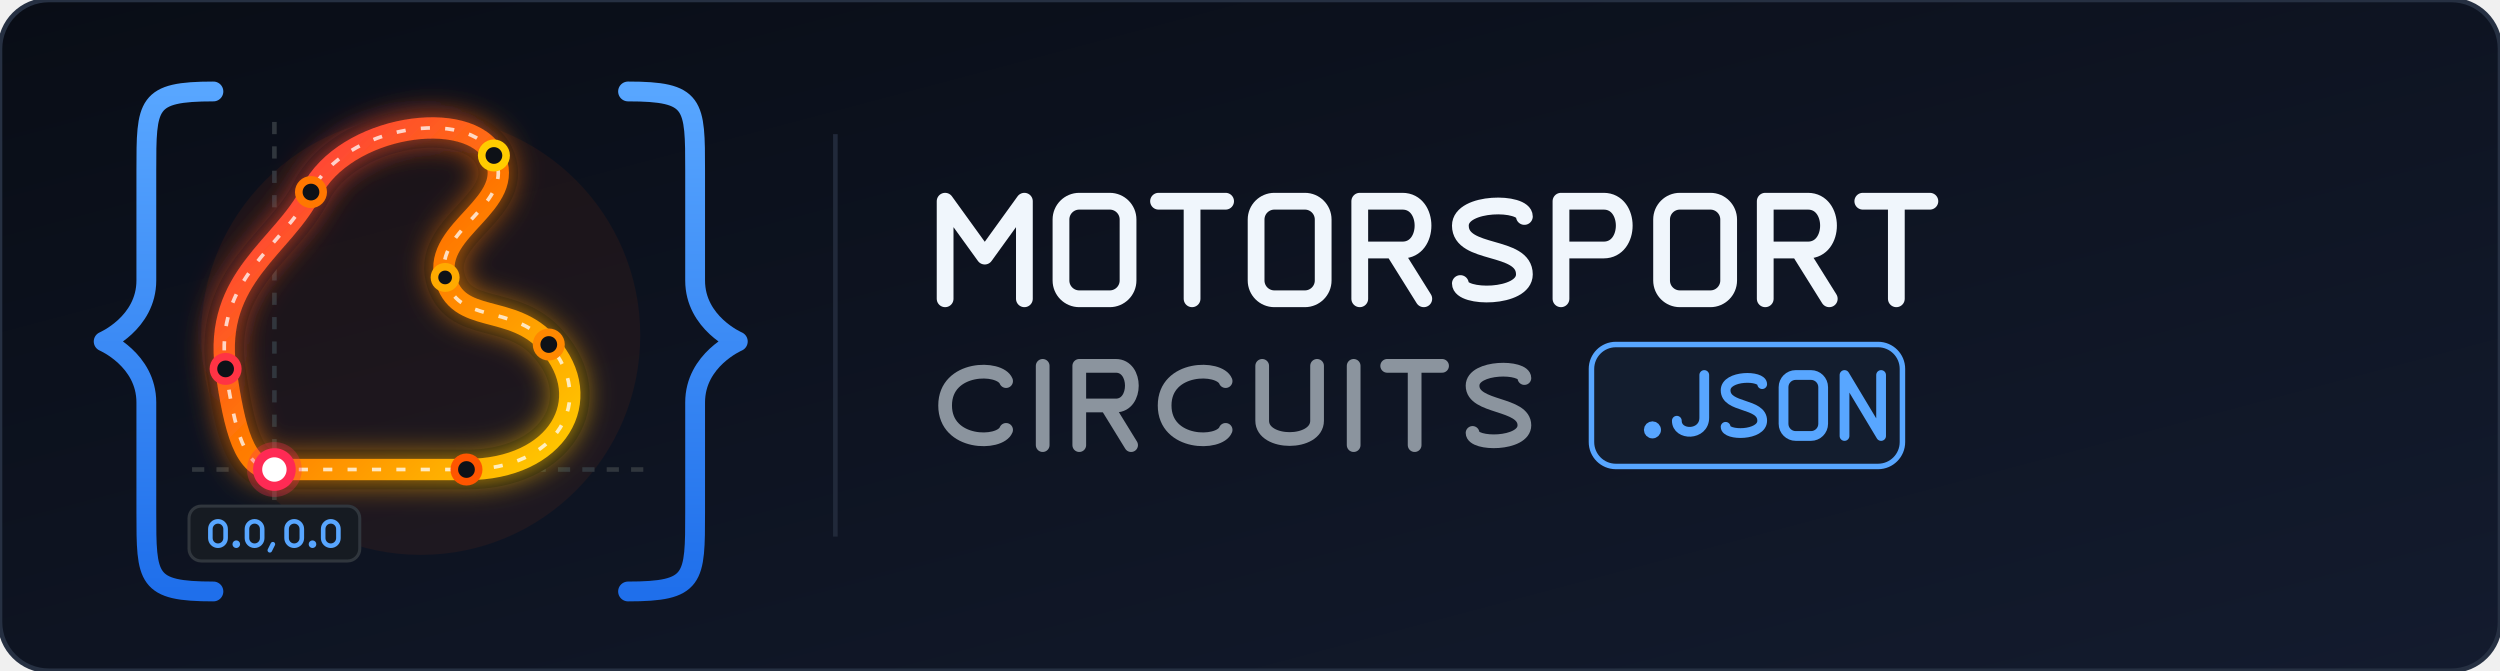
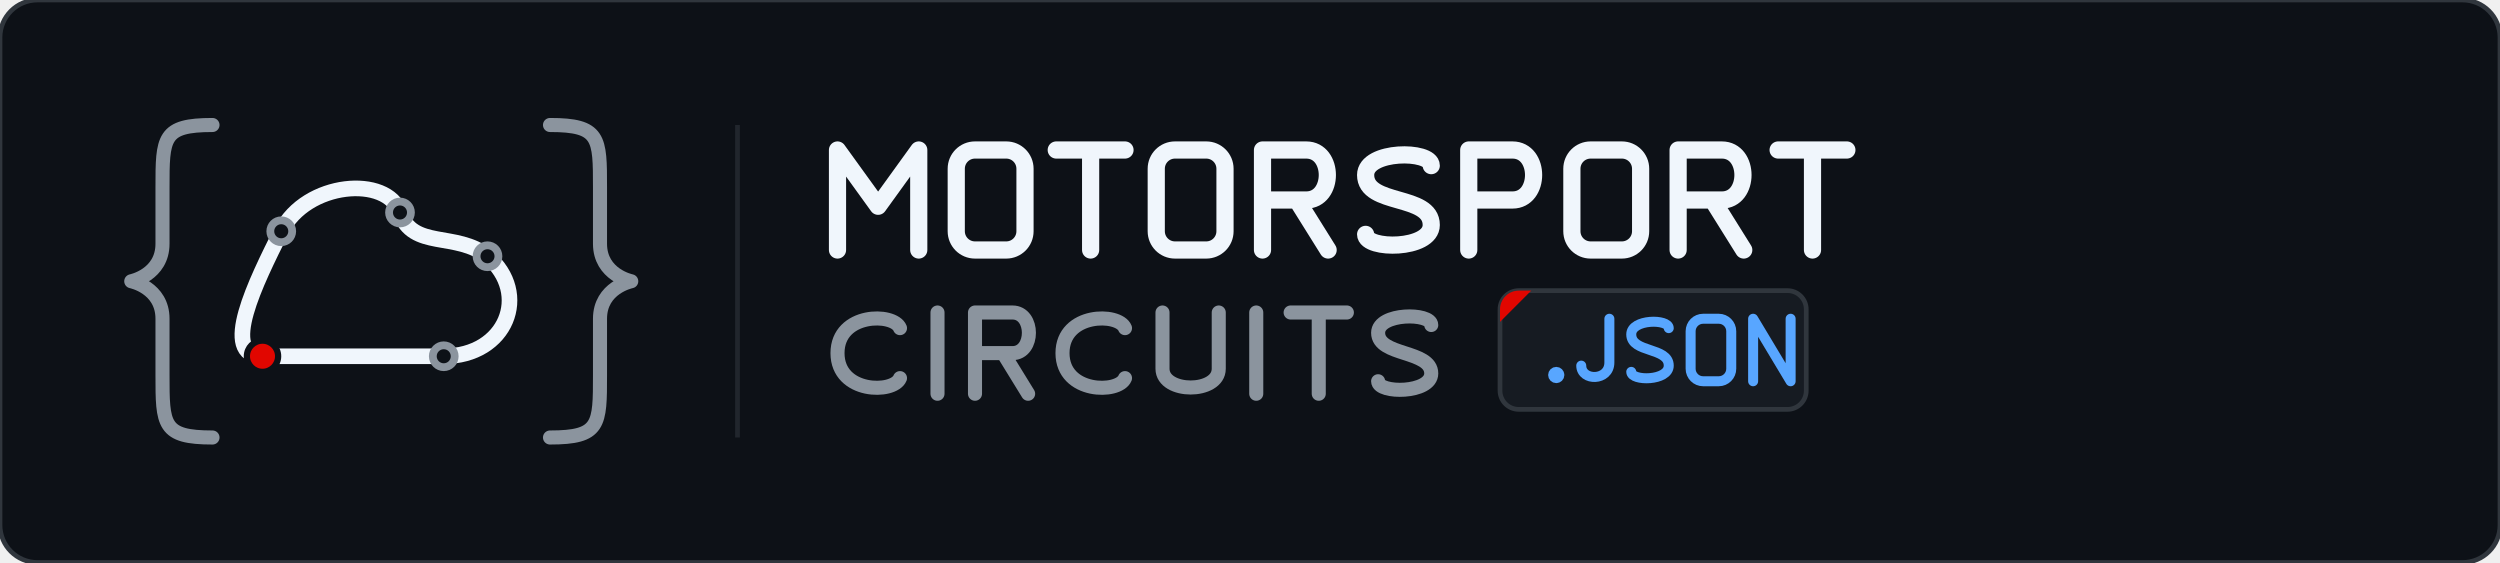
- <svg xmlns="http://www.w3.org/2000/svg" viewBox="0 0 820 220" width="100%" height="220">
-   <defs>
-     <linearGradient id="bg" x1="0%" y1="0%" x2="100%" y2="100%">
-       <stop offset="0%" stop-color="#090D16" />
-       <stop offset="100%" stop-color="#131B2E" />
-     </linearGradient>
-     <linearGradient id="trackGrad" x1="0%" y1="0%" x2="100%" y2="100%">
-       <stop offset="0%" stop-color="#FF2A54" />
-       <stop offset="50%" stop-color="#FF7B00" />
-       <stop offset="100%" stop-color="#FFCC00" />
-     </linearGradient>
-     <linearGradient id="braceGrad" x1="0%" y1="0%" x2="0%" y2="100%">
-       <stop offset="0%" stop-color="#58A6FF" />
-       <stop offset="100%" stop-color="#1F6FEB" />
-     </linearGradient>
-     <filter id="glow" x="-25%" y="-25%" width="150%" height="150%">
-       <feGaussianBlur stdDeviation="5" result="blur" />
-       <feComposite in="SourceGraphic" in2="blur" operator="over" />
-     </filter>
-   </defs>
-   <rect width="820" height="220" rx="16" fill="url(#bg)" stroke="#263042" stroke-width="1.5" />
-   <g transform="translate(28, 12)">
-     <circle cx="110" cy="98" r="72" fill="#FF5500" fill-opacity="0.07" />
-     <line x1="35" y1="142" x2="185" y2="142" stroke="#30363D" stroke-width="1.5" stroke-dasharray="4 4" />
-     <line x1="62" y1="28" x2="62" y2="172" stroke="#30363D" stroke-width="1.5" stroke-dasharray="4 4" />
-     <path d="M 42 18 C 20 18, 20 22, 20 44 L 20 80 C 20 94, 6 100, 6 100 C 6 100, 20 106, 20 120 L 20 156 C 20 178, 20 182, 42 182" fill="none" stroke="url(#braceGrad)" stroke-width="6.5" stroke-linecap="round" stroke-linejoin="round" />
-     <path d="M 178 18 C 200 18, 200 22, 200 44 L 200 80 C 200 94, 214 100, 214 100 C 214 100, 200 106, 200 120 L 200 156 C 200 178, 200 182, 178 182" fill="none" stroke="url(#braceGrad)" stroke-width="6.5" stroke-linecap="round" stroke-linejoin="round" />
-     <path d="M 62 142 L 125 142 C 155 142, 168 119, 152 101 C 140 87, 122 95, 118 79 C 114 63, 142 55, 134 39 C 126 23, 85 29, 74 51 C 65 69, 42 79, 46 109 C 49 129, 52 142, 62 142 Z" fill="none" stroke="#090D16" stroke-width="13" stroke-linecap="round" stroke-linejoin="round" />
-     <path d="M 62 142 L 125 142 C 155 142, 168 119, 152 101 C 140 87, 122 95, 118 79 C 114 63, 142 55, 134 39 C 126 23, 85 29, 74 51 C 65 69, 42 79, 46 109 C 49 129, 52 142, 62 142 Z" fill="none" stroke="url(#trackGrad)" stroke-width="7" stroke-linecap="round" stroke-linejoin="round" filter="url(#glow)" />
-     <path d="M 62 142 L 125 142 C 155 142, 168 119, 152 101 C 140 87, 122 95, 118 79 C 114 63, 142 55, 134 39 C 126 23, 85 29, 74 51 C 65 69, 42 79, 46 109 C 49 129, 52 142, 62 142 Z" fill="none" stroke="#FFFFFF" stroke-width="1.2" stroke-dasharray="3 5" stroke-opacity="0.75" />
-     <circle cx="125" cy="142" r="4" fill="#0D1117" stroke="#FF5500" stroke-width="2.5" />
-     <circle cx="152" cy="101" r="4" fill="#0D1117" stroke="#FF8800" stroke-width="2.5" />
-     <circle cx="118" cy="79" r="3.5" fill="#0D1117" stroke="#FFAA00" stroke-width="2.5" />
-     <circle cx="134" cy="39" r="4" fill="#0D1117" stroke="#FFCC00" stroke-width="2.5" />
-     <circle cx="74" cy="51" r="4" fill="#0D1117" stroke="#FF7700" stroke-width="2.5" />
-     <circle cx="46" cy="109" r="4" fill="#0D1117" stroke="#FF3344" stroke-width="2.5" />
-     <circle cx="62" cy="142" r="9" fill="#FF2A54" fill-opacity="0.3" />
-     <circle cx="62" cy="142" r="5.5" fill="#FFFFFF" stroke="#FF2A54" stroke-width="3" />
-     <g transform="translate(34, 154)">
-       <rect width="56" height="18" rx="4" fill="#161B22" stroke="#30363D" stroke-width="1" />
-       <g transform="translate(7, 5)" fill="none" stroke="#58A6FF" stroke-width="1.5" stroke-linecap="round" stroke-linejoin="round">
-         <rect x="0" y="0" width="5" height="8" rx="2.5" />
-         <circle cx="8.5" cy="7.5" r="0.5" fill="#58A6FF" />
-         <rect x="12" y="0" width="5" height="8" rx="2.5" />
-         <path d="M 20.5 7.5 L 19.5 9.5" />
-         <rect x="25" y="0" width="5" height="8" rx="2.5" />
-         <circle cx="33.5" cy="7.5" r="0.5" fill="#58A6FF" />
-         <rect x="37" y="0" width="5" height="8" rx="2.5" />
-       </g>
-     </g>
+ <svg xmlns="http://www.w3.org/2000/svg" viewBox="0 0 800 180" width="100%" height="180">
+   <rect width="800" height="180" rx="12" fill="#0D1117" stroke="#30363D" stroke-width="1.5" />
+   <g transform="translate(36, 26)">
+     <path d="M 32 14 C 16 14, 16 18, 16 34 L 16 52 C 16 62, 6 64, 6 64 C 6 64, 16 66, 16 76 L 16 94 C 16 110, 16 114, 32 114" fill="none" stroke="#8B949E" stroke-width="4.5" stroke-linecap="round" stroke-linejoin="round" />
+     <path d="M 140 14 C 156 14, 156 18, 156 34 L 156 52 C 156 62, 166 64, 166 64 C 166 64, 156 66, 156 76 L 156 94 C 156 110, 156 114, 140 114" fill="none" stroke="#8B949E" stroke-width="4.5" stroke-linecap="round" stroke-linejoin="round" />
+     <path d="M 48 88 L 106 88 C 126 88, 134 68, 120 56 C 110 48, 96 54, 92 42 C 88 30, 62 32, 54 48 C 46 64, 34 88, 48 88 Z" fill="none" stroke="#F0F6FC" stroke-width="5" stroke-linecap="round" stroke-linejoin="round" />
+     <circle cx="106" cy="88" r="3.5" fill="#0D1117" stroke="#8B949E" stroke-width="2.5" />
+     <circle cx="120" cy="56" r="3.5" fill="#0D1117" stroke="#8B949E" stroke-width="2.5" />
+     <circle cx="92" cy="42" r="3.5" fill="#0D1117" stroke="#8B949E" stroke-width="2.5" />
+     <circle cx="54" cy="48" r="3.5" fill="#0D1117" stroke="#8B949E" stroke-width="2.5" />
+     <circle cx="48" cy="88" r="5" fill="#E10600" stroke="#0D1117" stroke-width="2" />
  </g>
-   <line x1="274" y1="44" x2="274" y2="176" stroke="#21293A" stroke-width="1.5" />
-   <g transform="translate(310, 66)">
+   <line x1="236" y1="40" x2="236" y2="140" stroke="#21262D" stroke-width="1.5" />
+   <g transform="translate(268, 48)">
    <g fill="none" stroke="#F0F6FC" stroke-width="5.5" stroke-linecap="round" stroke-linejoin="round">
      <path d="M 0 32 L 0 0 L 13 18 L 26 0 L 26 32" />
      <rect x="38" y="0" width="22" height="32" rx="6" />
      <path d="M 70 0 L 92 0 M 81 0 L 81 32" />
      <rect x="102" y="0" width="22" height="32" rx="6" />
      <path d="M 136 32 L 136 0 L 150 0 C 159 0, 159 16, 150 16 L 136 16 M 147 16 L 157 32" />
      <path d="M 190 5 C 190 0, 169 0, 169 8 C 169 18, 190 14, 190 24 C 190 32, 169 32, 169 27" />
      <path d="M 202 32 L 202 0 L 216 0 C 225 0, 225 16, 216 16 L 202 16" />
      <rect x="235" y="0" width="22" height="32" rx="6" />
      <path d="M 269 32 L 269 0 L 283 0 C 292 0, 292 16, 283 16 L 269 16 M 280 16 L 290 32" />
      <path d="M 301 0 L 323 0 M 312 0 L 312 32" />
    </g>
-     <g transform="translate(0, 54)" fill="none" stroke="#8B949E" stroke-width="4.5" stroke-linecap="round" stroke-linejoin="round">
+     <g transform="translate(0, 52)" fill="none" stroke="#8B949E" stroke-width="4.5" stroke-linecap="round" stroke-linejoin="round">
      <path d="M 20 5 C 18 0, 0 0, 0 13 C 0 26, 18 26, 20 21" />
      <path d="M 32 0 L 32 26" />
      <path d="M 44 26 L 44 0 L 56 0 C 63 0, 63 13, 56 13 L 44 13 M 53 13 L 61 26" />
      <path d="M 92 5 C 90 0, 72 0, 72 13 C 72 26, 90 26, 92 21" />
      <path d="M 104 0 L 104 18 C 104 26, 122 26, 122 18 L 122 0" />
      <path d="M 134 0 L 134 26" />
      <path d="M 145 0 L 163 0 M 154 0 L 154 26" />
      <path d="M 190 4 C 190 0, 173 0, 173 6.5 C 173 14, 190 12, 190 19.5 C 190 26, 173 26, 173 22" />
    </g>
-     <g transform="translate(212, 47)">
-       <rect width="102" height="40" rx="8" fill="#131D2E" stroke="#58A6FF" stroke-width="1.8" />
-       <g transform="translate(18, 10)" fill="none" stroke="#58A6FF" stroke-width="3.2" stroke-linecap="round" stroke-linejoin="round">
-         <circle cx="2" cy="18" r="1.2" fill="#58A6FF" />
+     <g transform="translate(212, 45)">
+       <rect width="98" height="38" rx="6" fill="#161B22" stroke="#30363D" stroke-width="1.5" />
+       <path d="M 0 6 C 0 2.7, 2.7 0, 6 0 L 10 0 L 0 10 Z" fill="#E10600" />
+       <g transform="translate(16, 9)" fill="none" stroke="#58A6FF" stroke-width="3.2" stroke-linecap="round" stroke-linejoin="round">
+         <circle cx="2" cy="18" r="1" fill="#58A6FF" />
        <path d="M 19 0 L 19 14 C 19 20, 10 20, 10 15" />
        <path d="M 38 3 C 38 0, 26 0, 26 5 C 26 11, 38 9, 38 15 C 38 20, 26 20, 26 17" />
        <rect x="45" y="0" width="13" height="20" rx="4" />
        <path d="M 65 20 L 65 0 L 77 20 L 77 0" />
      </g>
    </g>
  </g>
</svg>
